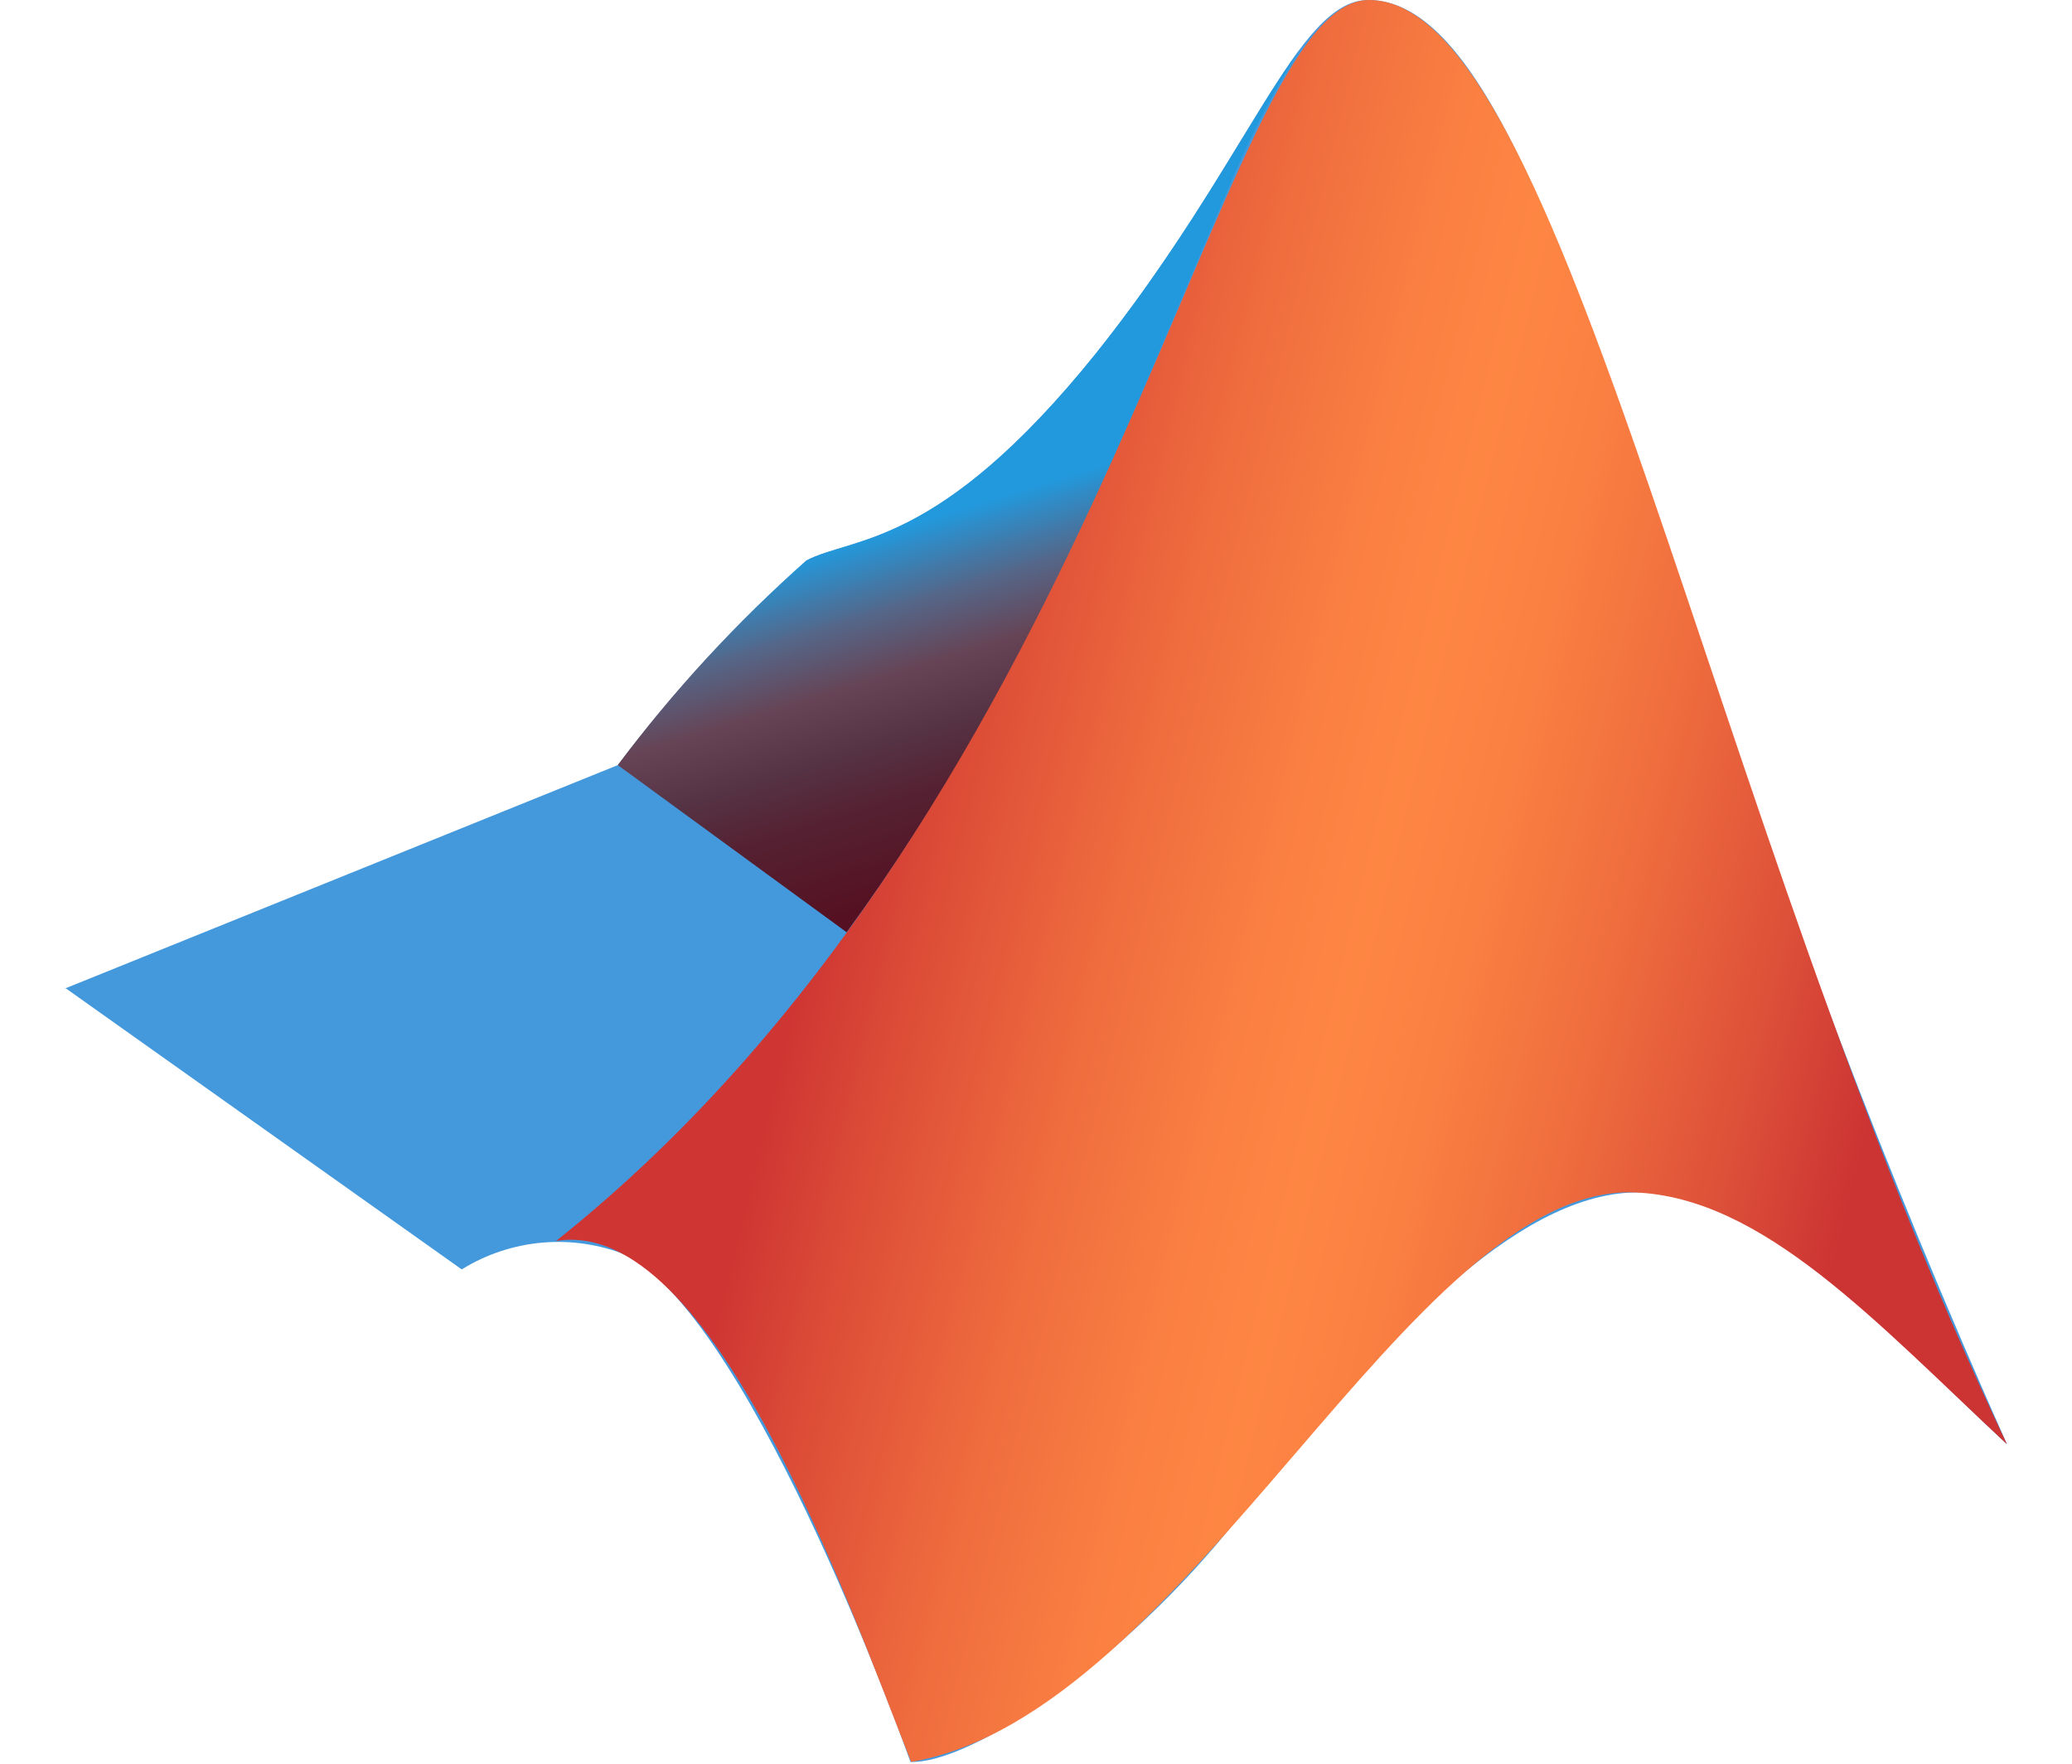
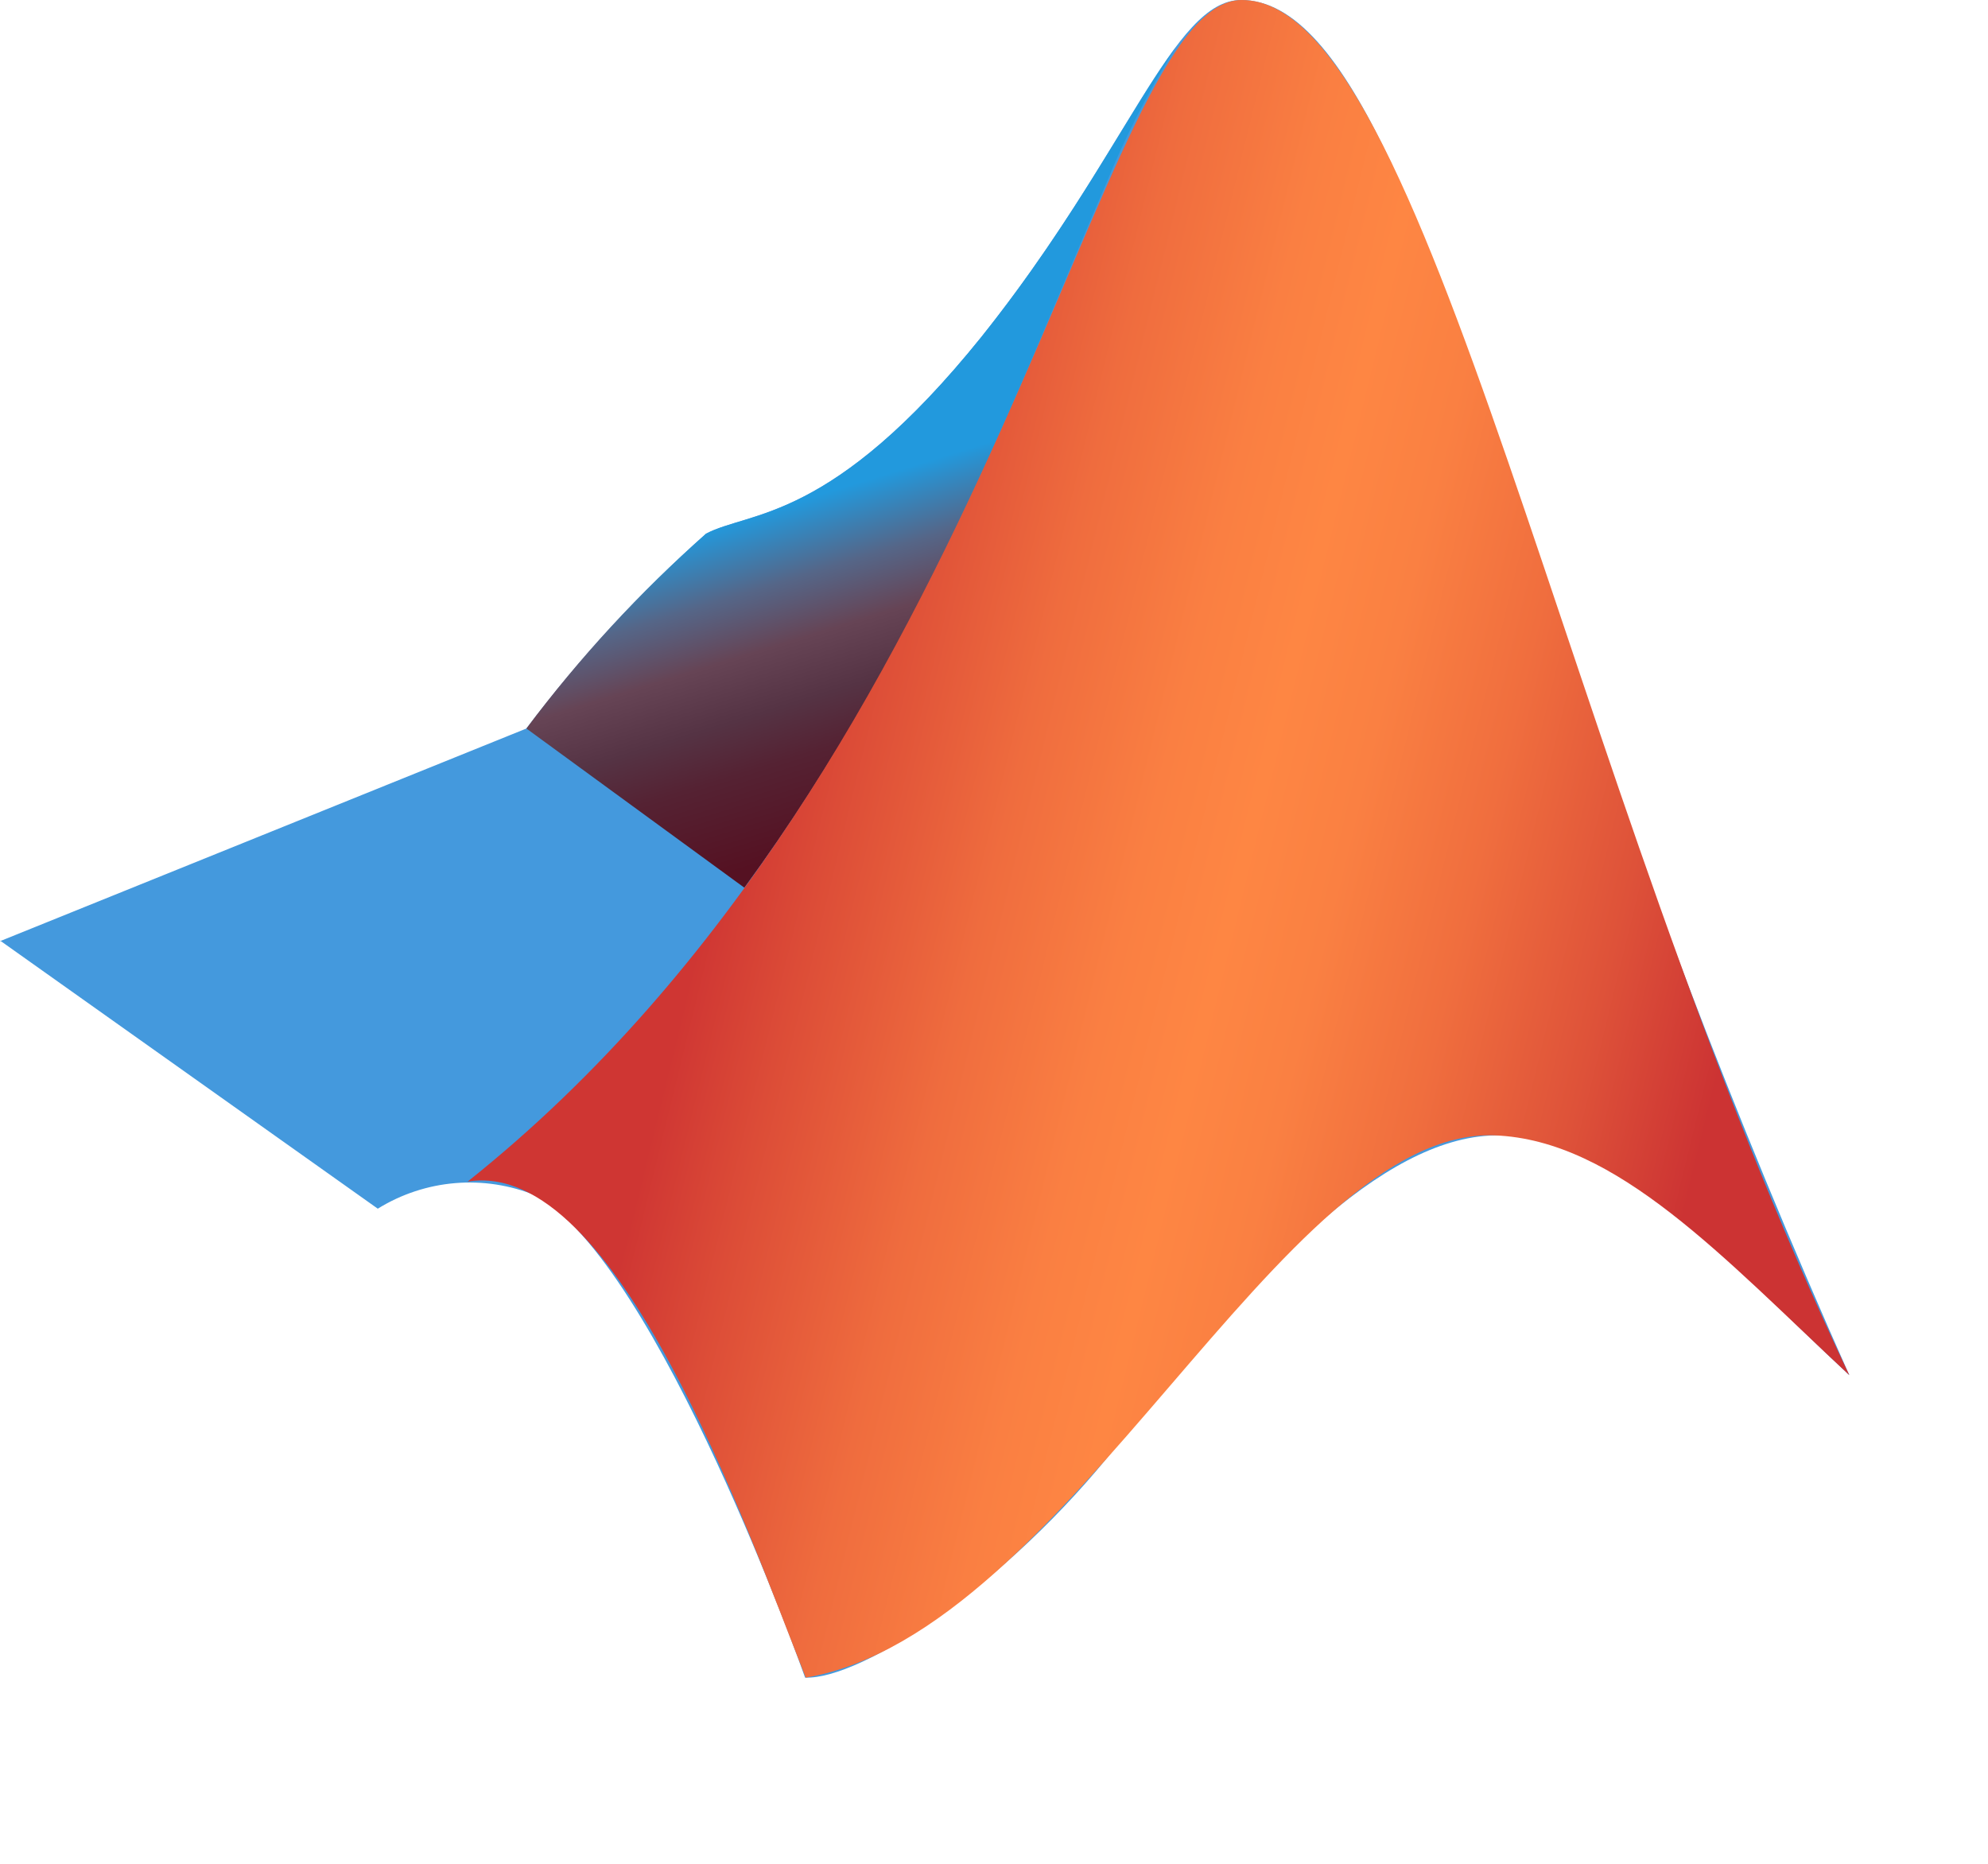
- <svg xmlns="http://www.w3.org/2000/svg" viewBox="2 3.3 28 25.43" width="2500" height="2128">
+ <svg xmlns="http://www.w3.org/2000/svg" viewBox="2 3.3 30.1 28.21">
  <linearGradient id="a" gradientTransform="matrix(1 0 0 -1 0 32)" gradientUnits="userSpaceOnUse" x1="16.803" x2="15.013" y1="16.631" y2="22.411">
    <stop offset="0" stop-color="#512" />
    <stop offset=".23" stop-color="#523" />
    <stop offset=".36" stop-color="#534" />
    <stop offset=".51" stop-color="#645" />
    <stop offset=".66" stop-color="#568" />
    <stop offset=".84" stop-color="#29d" />
  </linearGradient>
  <linearGradient id="b" gradientUnits="userSpaceOnUse" x1="29.71" x2="11.71" y1="18.983" y2="14.563">
    <stop offset=".081" stop-color="#c33" />
    <stop offset=".189" stop-color="#de5239" />
    <stop offset=".313" stop-color="#f06e3e" />
    <stop offset=".421" stop-color="#fa8042" />
    <stop offset=".5" stop-color="#fe8643" />
    <stop offset=".58" stop-color="#fa7f42" />
    <stop offset=".696" stop-color="#ef6c3e" />
    <stop offset=".833" stop-color="#dc4c37" />
    <stop offset=".916" stop-color="#cf3633" />
  </linearGradient>
  <path d="M2 17.55l7.97-3.22a20.7 20.7 0 0 1 2.72-2.95c.66-.35 1.9-.16 4.17-2.98 2.2-2.75 2.9-5.1 3.93-5.1 1.63 0 2.83 3.52 4.65 8.85A115.629 115.629 0 0 0 30 24.12c-1.9-1.77-3.52-3.68-5.37-3.63-1.72.04-3.63 2.08-5.72 4.7-1.66 2.1-3.86 3.54-4.72 3.51 0 0-2.22-6.28-4.08-7.3a2.641 2.641 0 0 0-2.39.2L2 17.54z" fill="#49d" />
  <path d="M19.8 4.02c-.67.9-1.48 2.55-2.94 4.38-2.27 2.82-3.5 2.63-4.17 2.98a19.674 19.674 0 0 0-2.72 2.95l3.3 2.41c2.8-3.82 4.3-7.96 5.47-10.64a13.579 13.579 0 0 1 1.06-2.08z" fill="url(#a)" />
  <path d="M20.8 3.3c-2.18 0-3.67 11.48-11.72 17.89 2.26-.37 4.22 5.24 5.12 7.51 4-.68 7.2-8.33 10.43-8.21 1.85.07 3.47 1.86 5.37 3.63C25.66 15 23.63 3.3 20.8 3.3z" fill="url(#b)" />
</svg>
